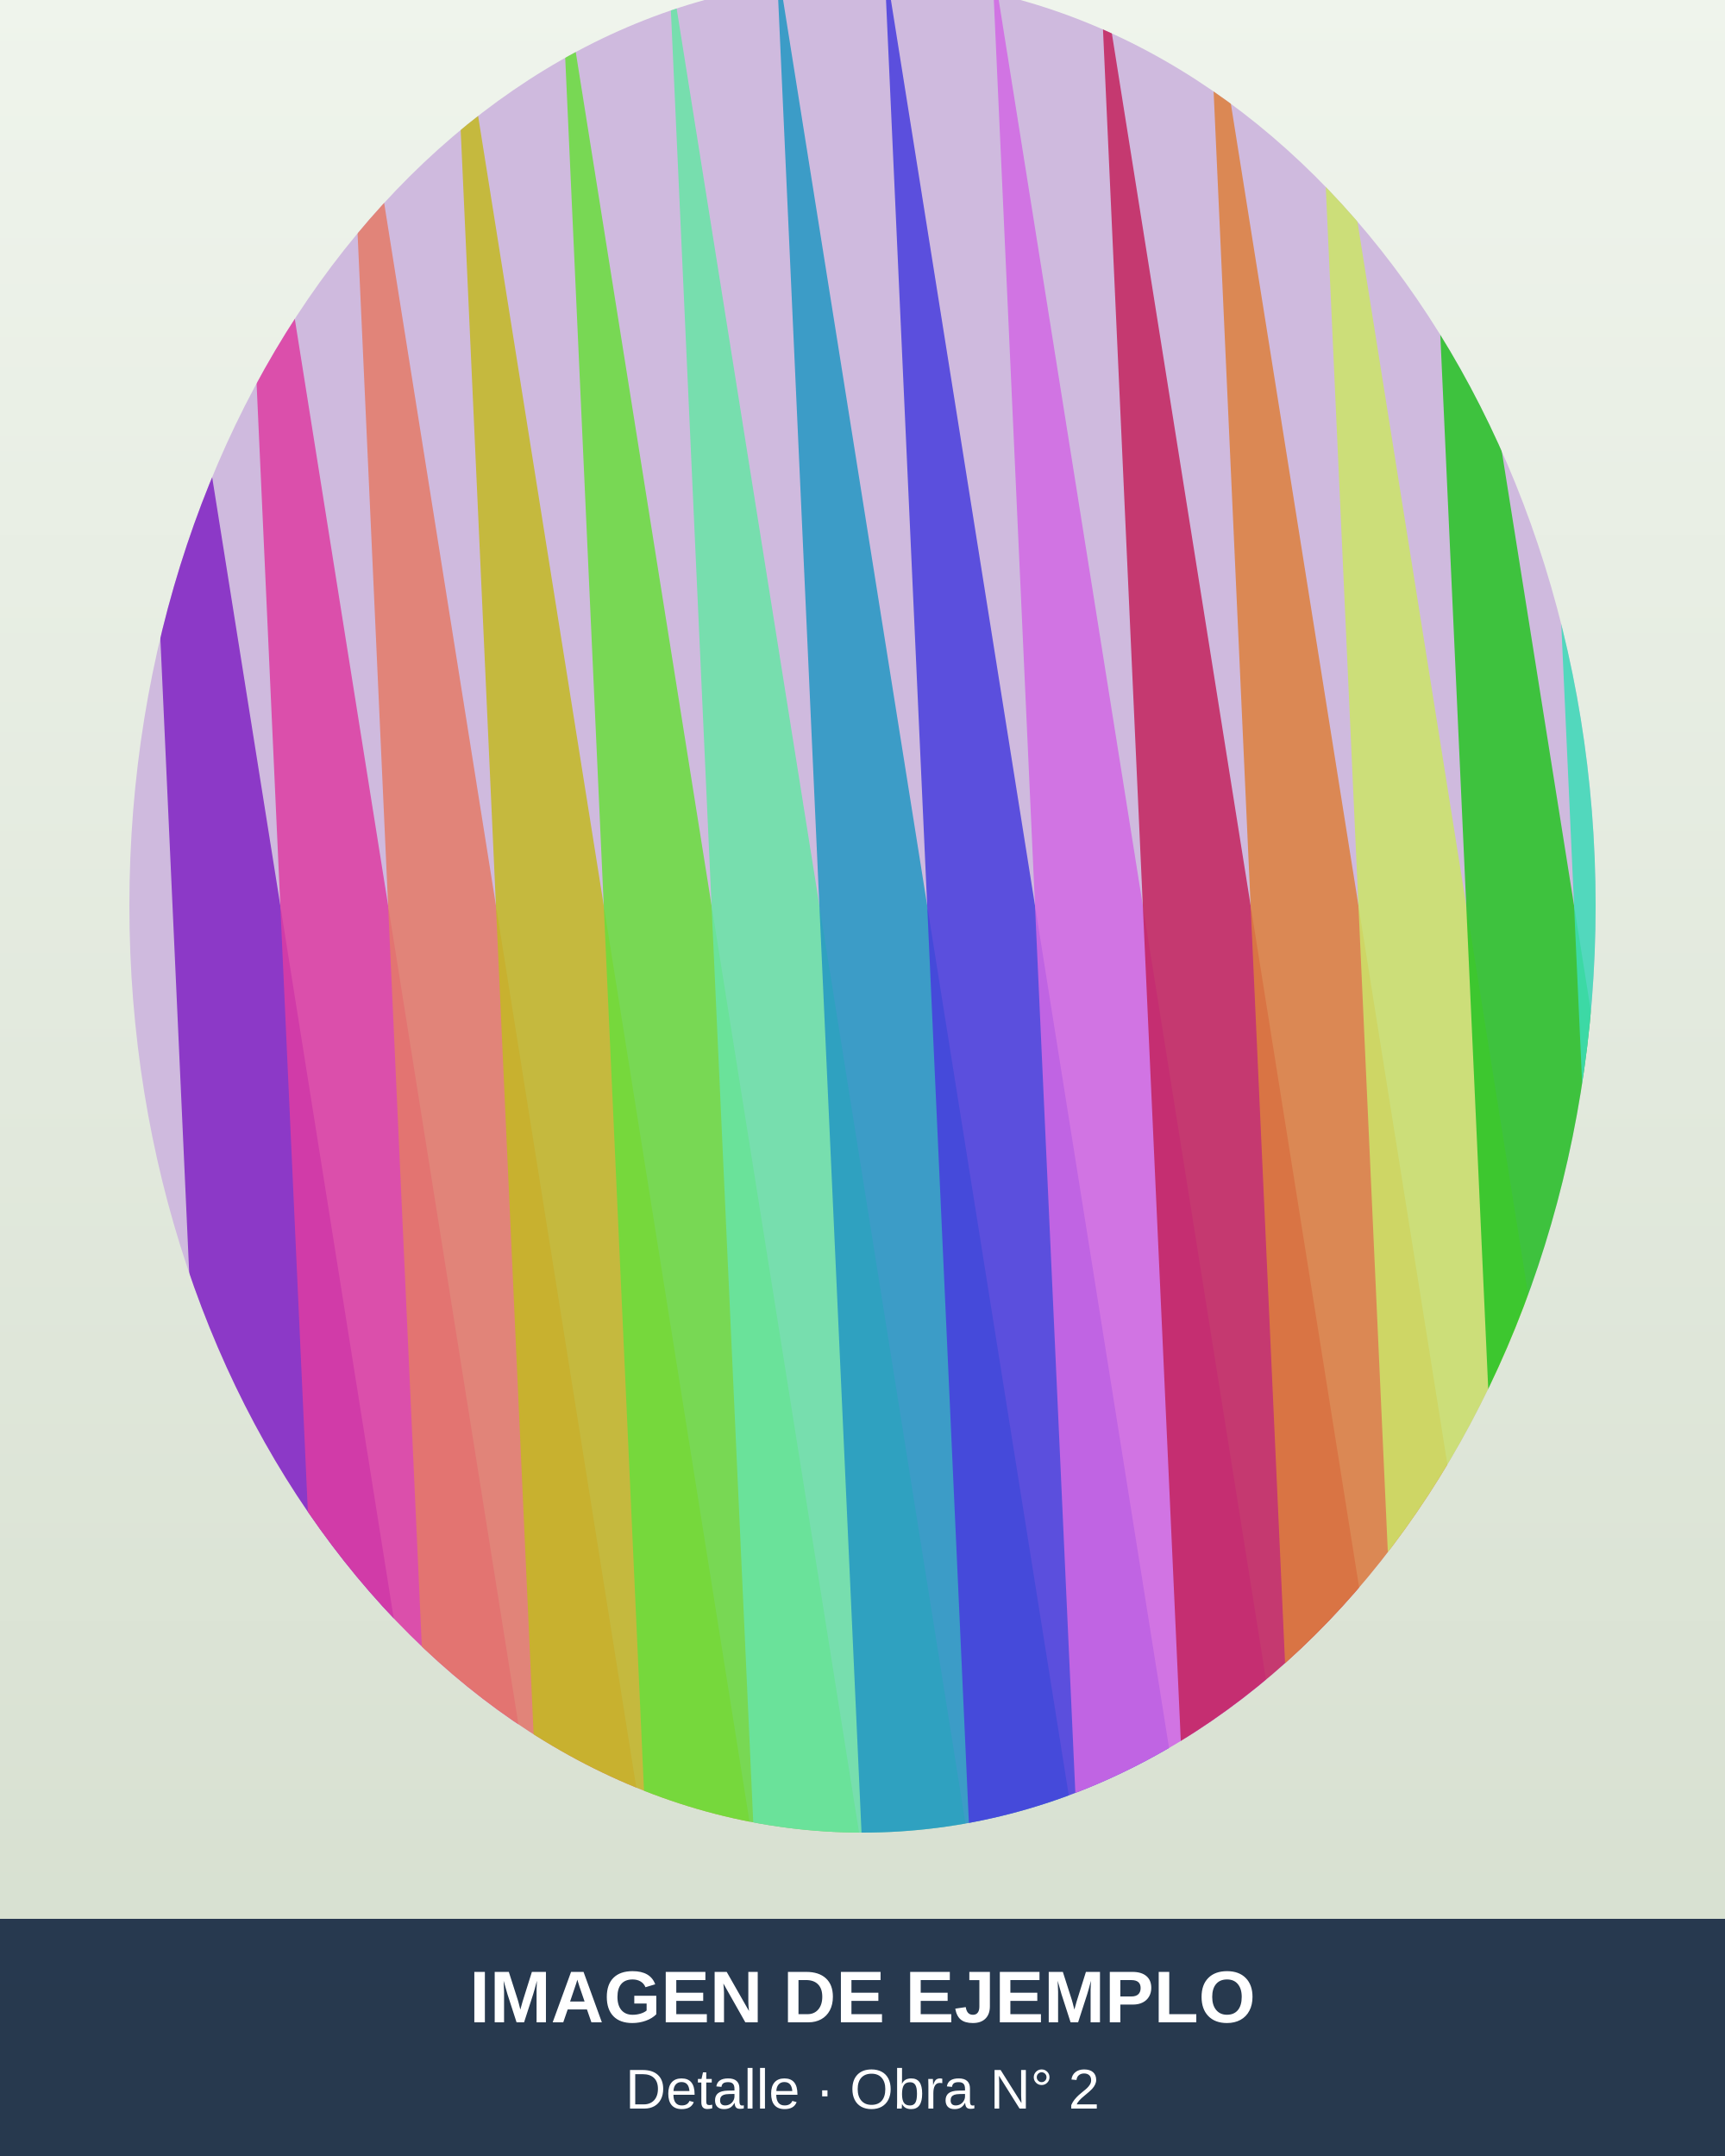
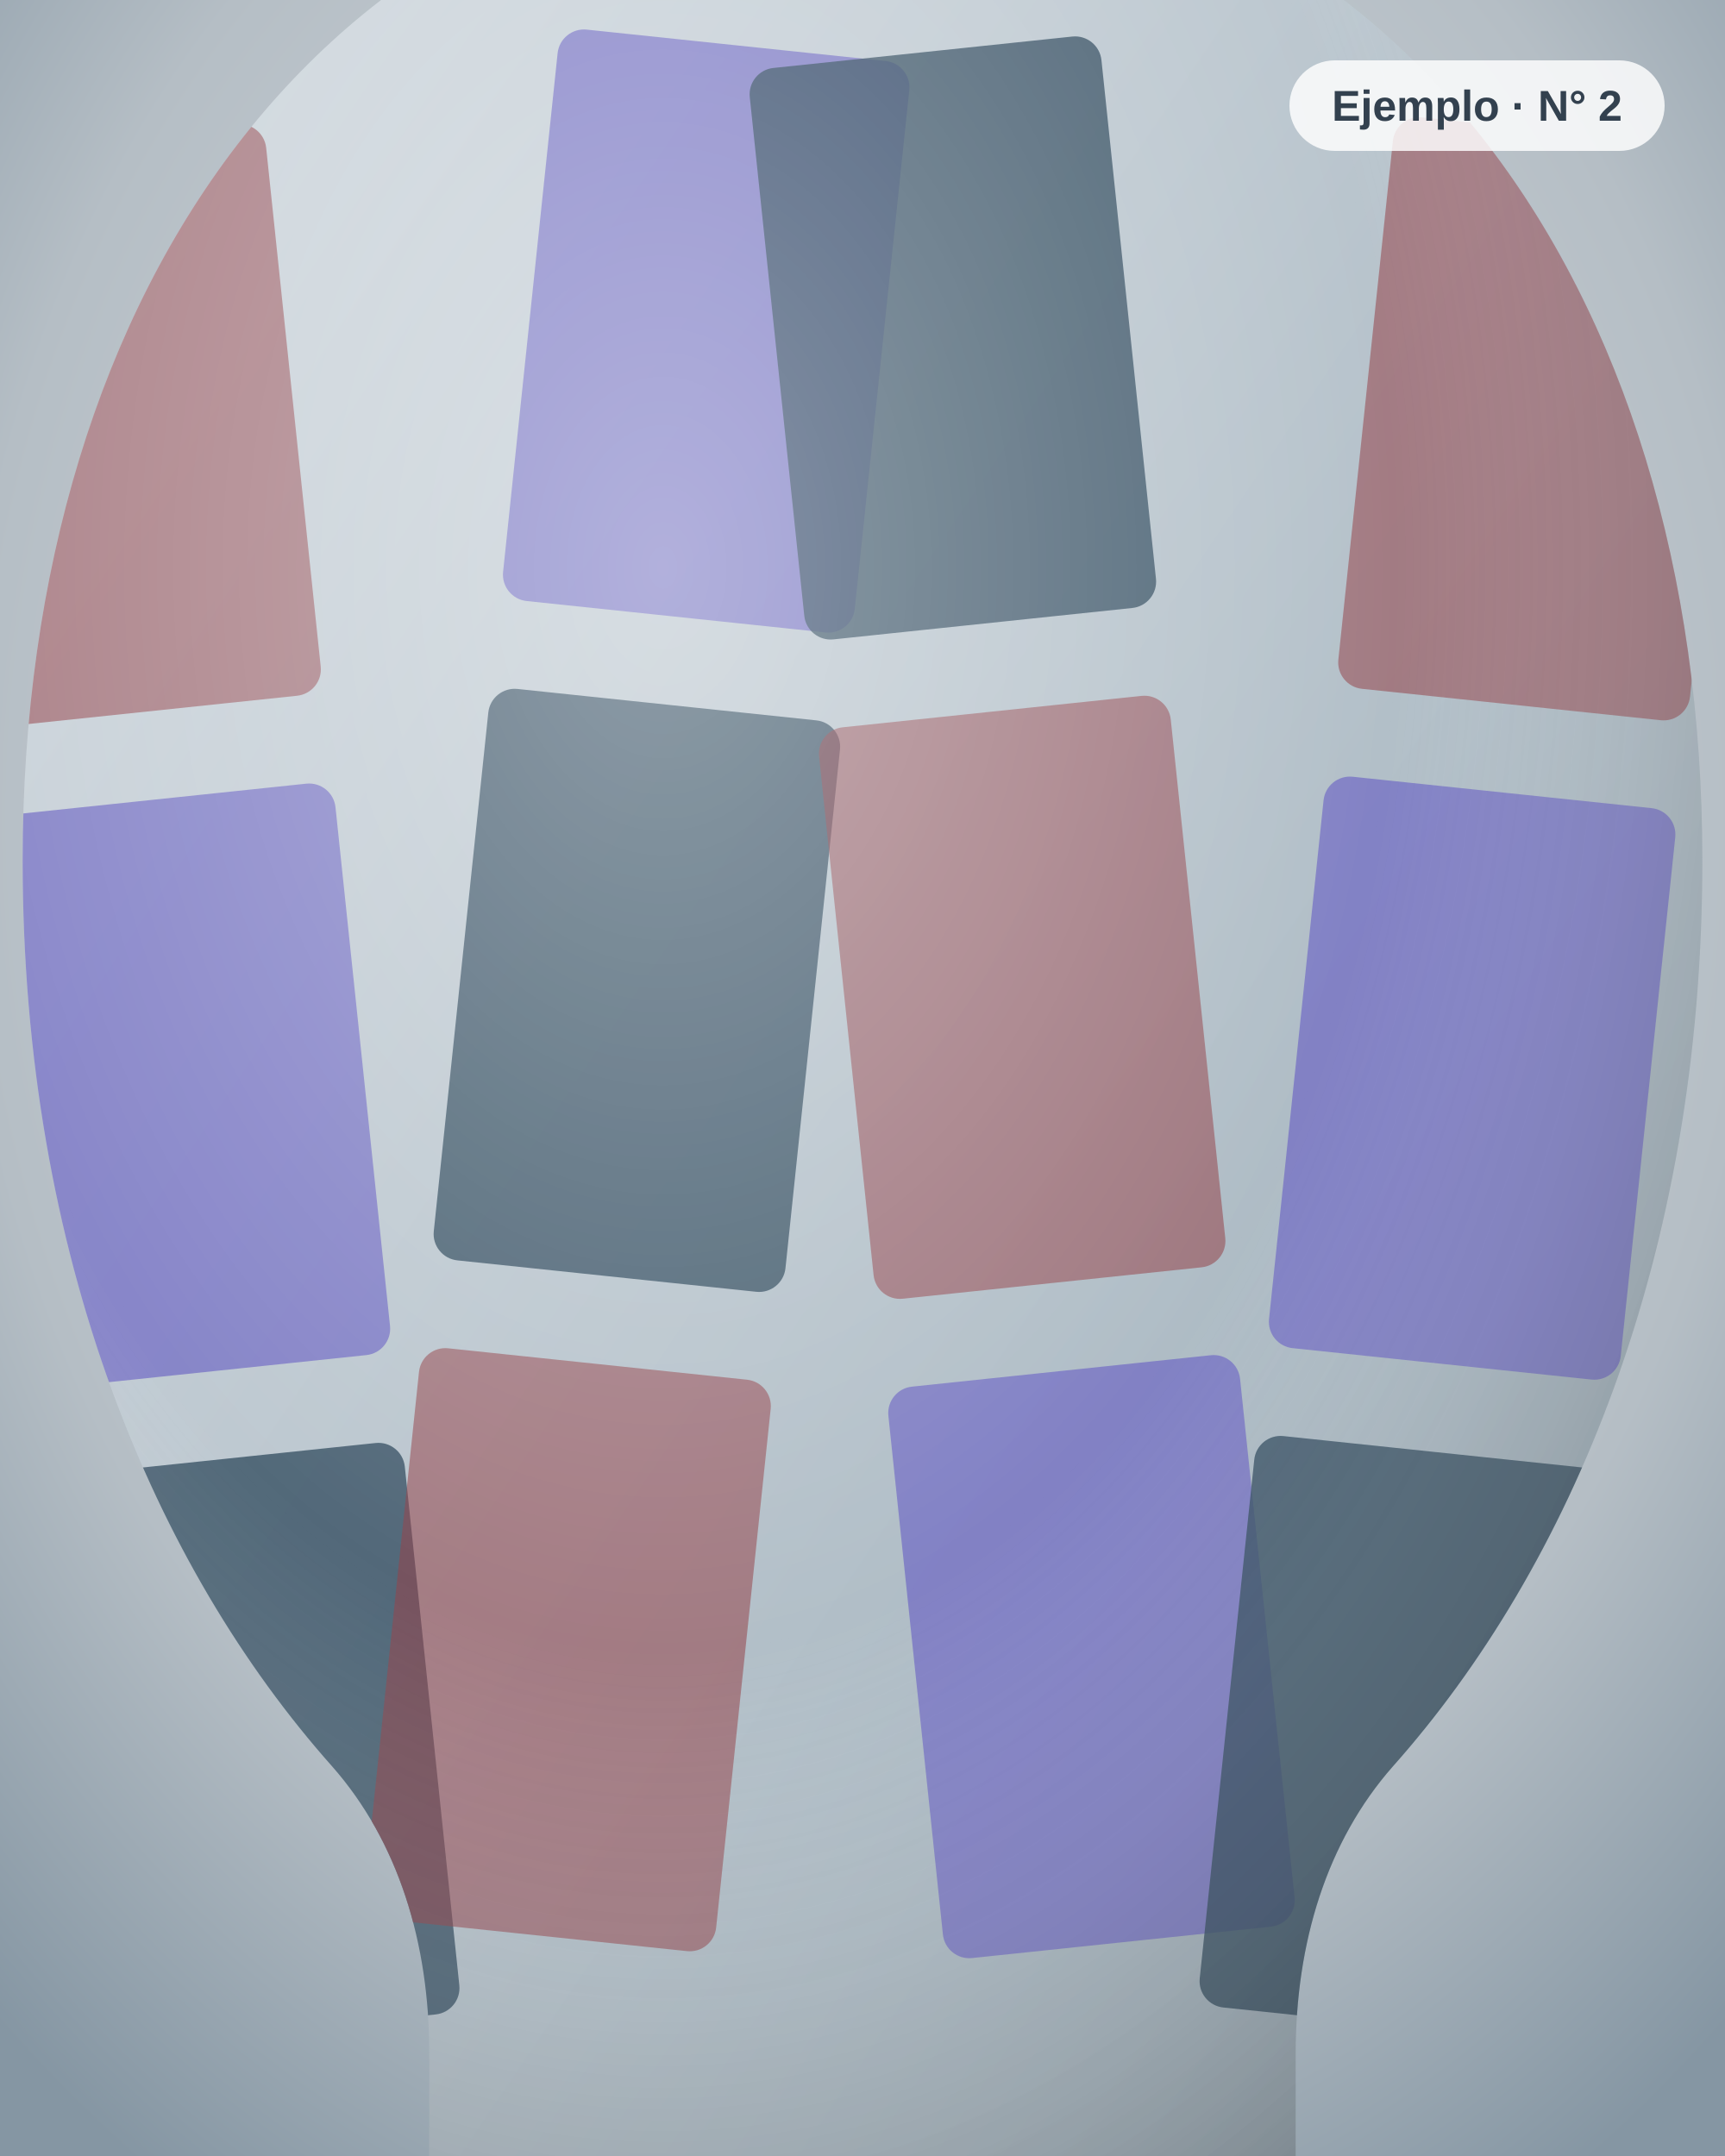
<svg xmlns="http://www.w3.org/2000/svg" viewBox="0 0 800 1000" width="800" height="1000">
  <defs>
-     <linearGradient id="f2" x1="0" y1="0" x2="0" y2="1">
-       <stop offset="0" stop-color="hsl(95 25% 94%)" />
-       <stop offset="1" stop-color="hsl(95 20% 84%)" />
+     <radialGradient id="fondoo2d" cx="50%" cy="38%" r="75%">
+       <stop offset="0" stop-color="hsl(205 14% 88% / 1)" />
+       <stop offset="0.7" stop-color="hsl(205 12% 74% / 1)" />
+       <stop offset="1" stop-color="hsl(205 14% 58% / 1)" />
+     </radialGradient>
+     <linearGradient id="pielo2d" x1="0" y1="0" x2="1" y2="1">
+       <stop offset="0" stop-color="hsl(205 18% 86% / 1)" />
+       <stop offset="1" stop-color="hsl(205 16% 66% / 1)" />
    </linearGradient>
-     <clipPath id="c2">
-       <ellipse cx="400" cy="420" rx="170" ry="215" />
+     <radialGradient id="luzo2d" cx="38%" cy="30%" r="80%">
+       <stop offset="0" stop-color="#ffffff" stop-opacity="0.35" />
+       <stop offset="0.55" stop-color="#ffffff" stop-opacity="0" />
+       <stop offset="1" stop-color="#000000" stop-opacity="0.32" />
+     </radialGradient>
+     <linearGradient id="pedestalo2d" x1="0" y1="0" x2="1" y2="0">
+       <stop offset="0" stop-color="hsl(205 6% 84% / 1)" />
+       <stop offset="0.45" stop-color="hsl(205 6% 95% / 1)" />
+       <stop offset="1" stop-color="hsl(205 6% 76% / 1)" />
+     </linearGradient>
+     <clipPath id="clipo2d">
+       <path d="M400 150 C 520 150 590 250 590 380 C 590 470 560 540 520 585 C 505 602 498 625 498 650 L 498 700 L 302 700 L 302 650 C 302 625 295 602 280 585 C 240 540 210 470 210 380 C 210 250 280 150 400 150 Z" />
    </clipPath>
+     <filter id="bluro2d" x="-20%" y="-200%" width="140%" height="500%">
+       <feGaussianBlur stdDeviation="14" />
+     </filter>
  </defs>
-   <rect width="800" height="1000" fill="url(#f2)" />
-   <g transform="translate(-400 -420) scale(2)">
-     <g clip-path="url(#c2)">
-       <rect width="800" height="1000" fill="hsl(275 35% 80%)" />
-       <polygon points="230,200 300,640 250,640" fill="hsl(275 70% 45%)" opacity="0.85" />
-       <polygon points="255,200 325,640 275,640" fill="hsl(322 70% 55%)" opacity="0.85" />
-       <polygon points="280,200 350,640 300,640" fill="hsl(9 70% 65%)" opacity="0.85" />
-       <polygon points="305,200 375,640 325,640" fill="hsl(56 70% 45%)" opacity="0.85" />
-       <polygon points="330,200 400,640 350,640" fill="hsl(103 70% 55%)" opacity="0.85" />
-       <polygon points="355,200 425,640 375,640" fill="hsl(150 70% 65%)" opacity="0.85" />
-       <polygon points="380,200 450,640 400,640" fill="hsl(197 70% 45%)" opacity="0.85" />
-       <polygon points="405,200 475,640 425,640" fill="hsl(244 70% 55%)" opacity="0.85" />
-       <polygon points="430,200 500,640 450,640" fill="hsl(291 70% 65%)" opacity="0.85" />
-       <polygon points="455,200 525,640 475,640" fill="hsl(338 70% 45%)" opacity="0.85" />
-       <polygon points="480,200 550,640 500,640" fill="hsl(25 70% 55%)" opacity="0.85" />
-       <polygon points="505,200 575,640 525,640" fill="hsl(72 70% 65%)" opacity="0.85" />
-       <polygon points="530,200 600,640 550,640" fill="hsl(119 70% 45%)" opacity="0.85" />
-       <polygon points="555,200 625,640 575,640" fill="hsl(166 70% 55%)" opacity="0.85" />
+   <rect width="800" height="1000" fill="url(#fondoo2d)" />
+   <g transform="translate(-420 -380) scale(2.05)">
+     <path d="M400 150 C 520 150 590 250 590 380 C 590 470 560 540 520 585 C 505 602 498 625 498 650 L 498 700 L 302 700 L 302 650 C 302 625 295 602 280 585 C 240 540 210 470 210 380 C 210 250 280 150 400 150 Z" fill="url(#pielo2d)" />
+     <g clip-path="url(#clipo2d)">
+       <rect x="210" y="200" width="80" height="130" rx="6" fill="hsl(355 38% 42% / 1)" opacity="0.55" transform="rotate(-6 400 450)" />
+       <rect x="305" y="200" width="80" height="130" rx="6" fill="hsl(245 45% 58% / 1)" opacity="0.67" transform="rotate(6 400 450)" />
+       <rect x="400" y="200" width="80" height="130" rx="6" fill="hsl(205 30% 30% / 1)" opacity="0.79" transform="rotate(-6 400 450)" />
+       <rect x="495" y="200" width="80" height="130" rx="6" fill="hsl(355 38% 42% / 1)" opacity="0.55" transform="rotate(6 400 450)" />
+       <rect x="210" y="350" width="80" height="130" rx="6" fill="hsl(245 45% 58% / 1)" opacity="0.67" transform="rotate(-6 400 450)" />
+       <rect x="305" y="350" width="80" height="130" rx="6" fill="hsl(205 30% 30% / 1)" opacity="0.79" transform="rotate(6 400 450)" />
+       <rect x="400" y="350" width="80" height="130" rx="6" fill="hsl(355 38% 42% / 1)" opacity="0.55" transform="rotate(-6 400 450)" />
+       <rect x="495" y="350" width="80" height="130" rx="6" fill="hsl(245 45% 58% / 1)" opacity="0.67" transform="rotate(6 400 450)" />
+       <rect x="210" y="500" width="80" height="130" rx="6" fill="hsl(205 30% 30% / 1)" opacity="0.79" transform="rotate(-6 400 450)" />
+       <rect x="305" y="500" width="80" height="130" rx="6" fill="hsl(355 38% 42% / 1)" opacity="0.55" transform="rotate(6 400 450)" />
+       <rect x="400" y="500" width="80" height="130" rx="6" fill="hsl(245 45% 58% / 1)" opacity="0.67" transform="rotate(-6 400 450)" />
+       <rect x="495" y="500" width="80" height="130" rx="6" fill="hsl(205 30% 30% / 1)" opacity="0.79" transform="rotate(6 400 450)" />
    </g>
+     <path d="M400 150 C 520 150 590 250 590 380 C 590 470 560 540 520 585 C 505 602 498 625 498 650 L 498 700 L 302 700 L 302 650 C 302 625 295 602 280 585 C 240 540 210 470 210 380 C 210 250 280 150 400 150 Z" fill="url(#luzo2d)" />
  </g>
-   <rect x="0" y="890" width="800" height="110" fill="#10233d" opacity="0.88" />
-   <text x="400" y="938" text-anchor="middle" font-family="Segoe UI, Arial, sans-serif" font-size="34" font-weight="800" fill="#ffffff">IMAGEN DE EJEMPLO</text>
-   <text x="400" y="978" text-anchor="middle" font-family="Segoe UI, Arial, sans-serif" font-size="26" fill="#ffffff">Detalle · Obra N° 2</text>
+   <g font-family="Segoe UI, Arial, sans-serif">
+     <rect x="598" y="28" width="174" height="42" rx="21" fill="#ffffff" fill-opacity="0.82" />
+     <text x="685" y="56" text-anchor="middle" font-size="20" font-weight="700" fill="#33414f">Ejemplo · N° 2</text>
+   </g>
</svg>
